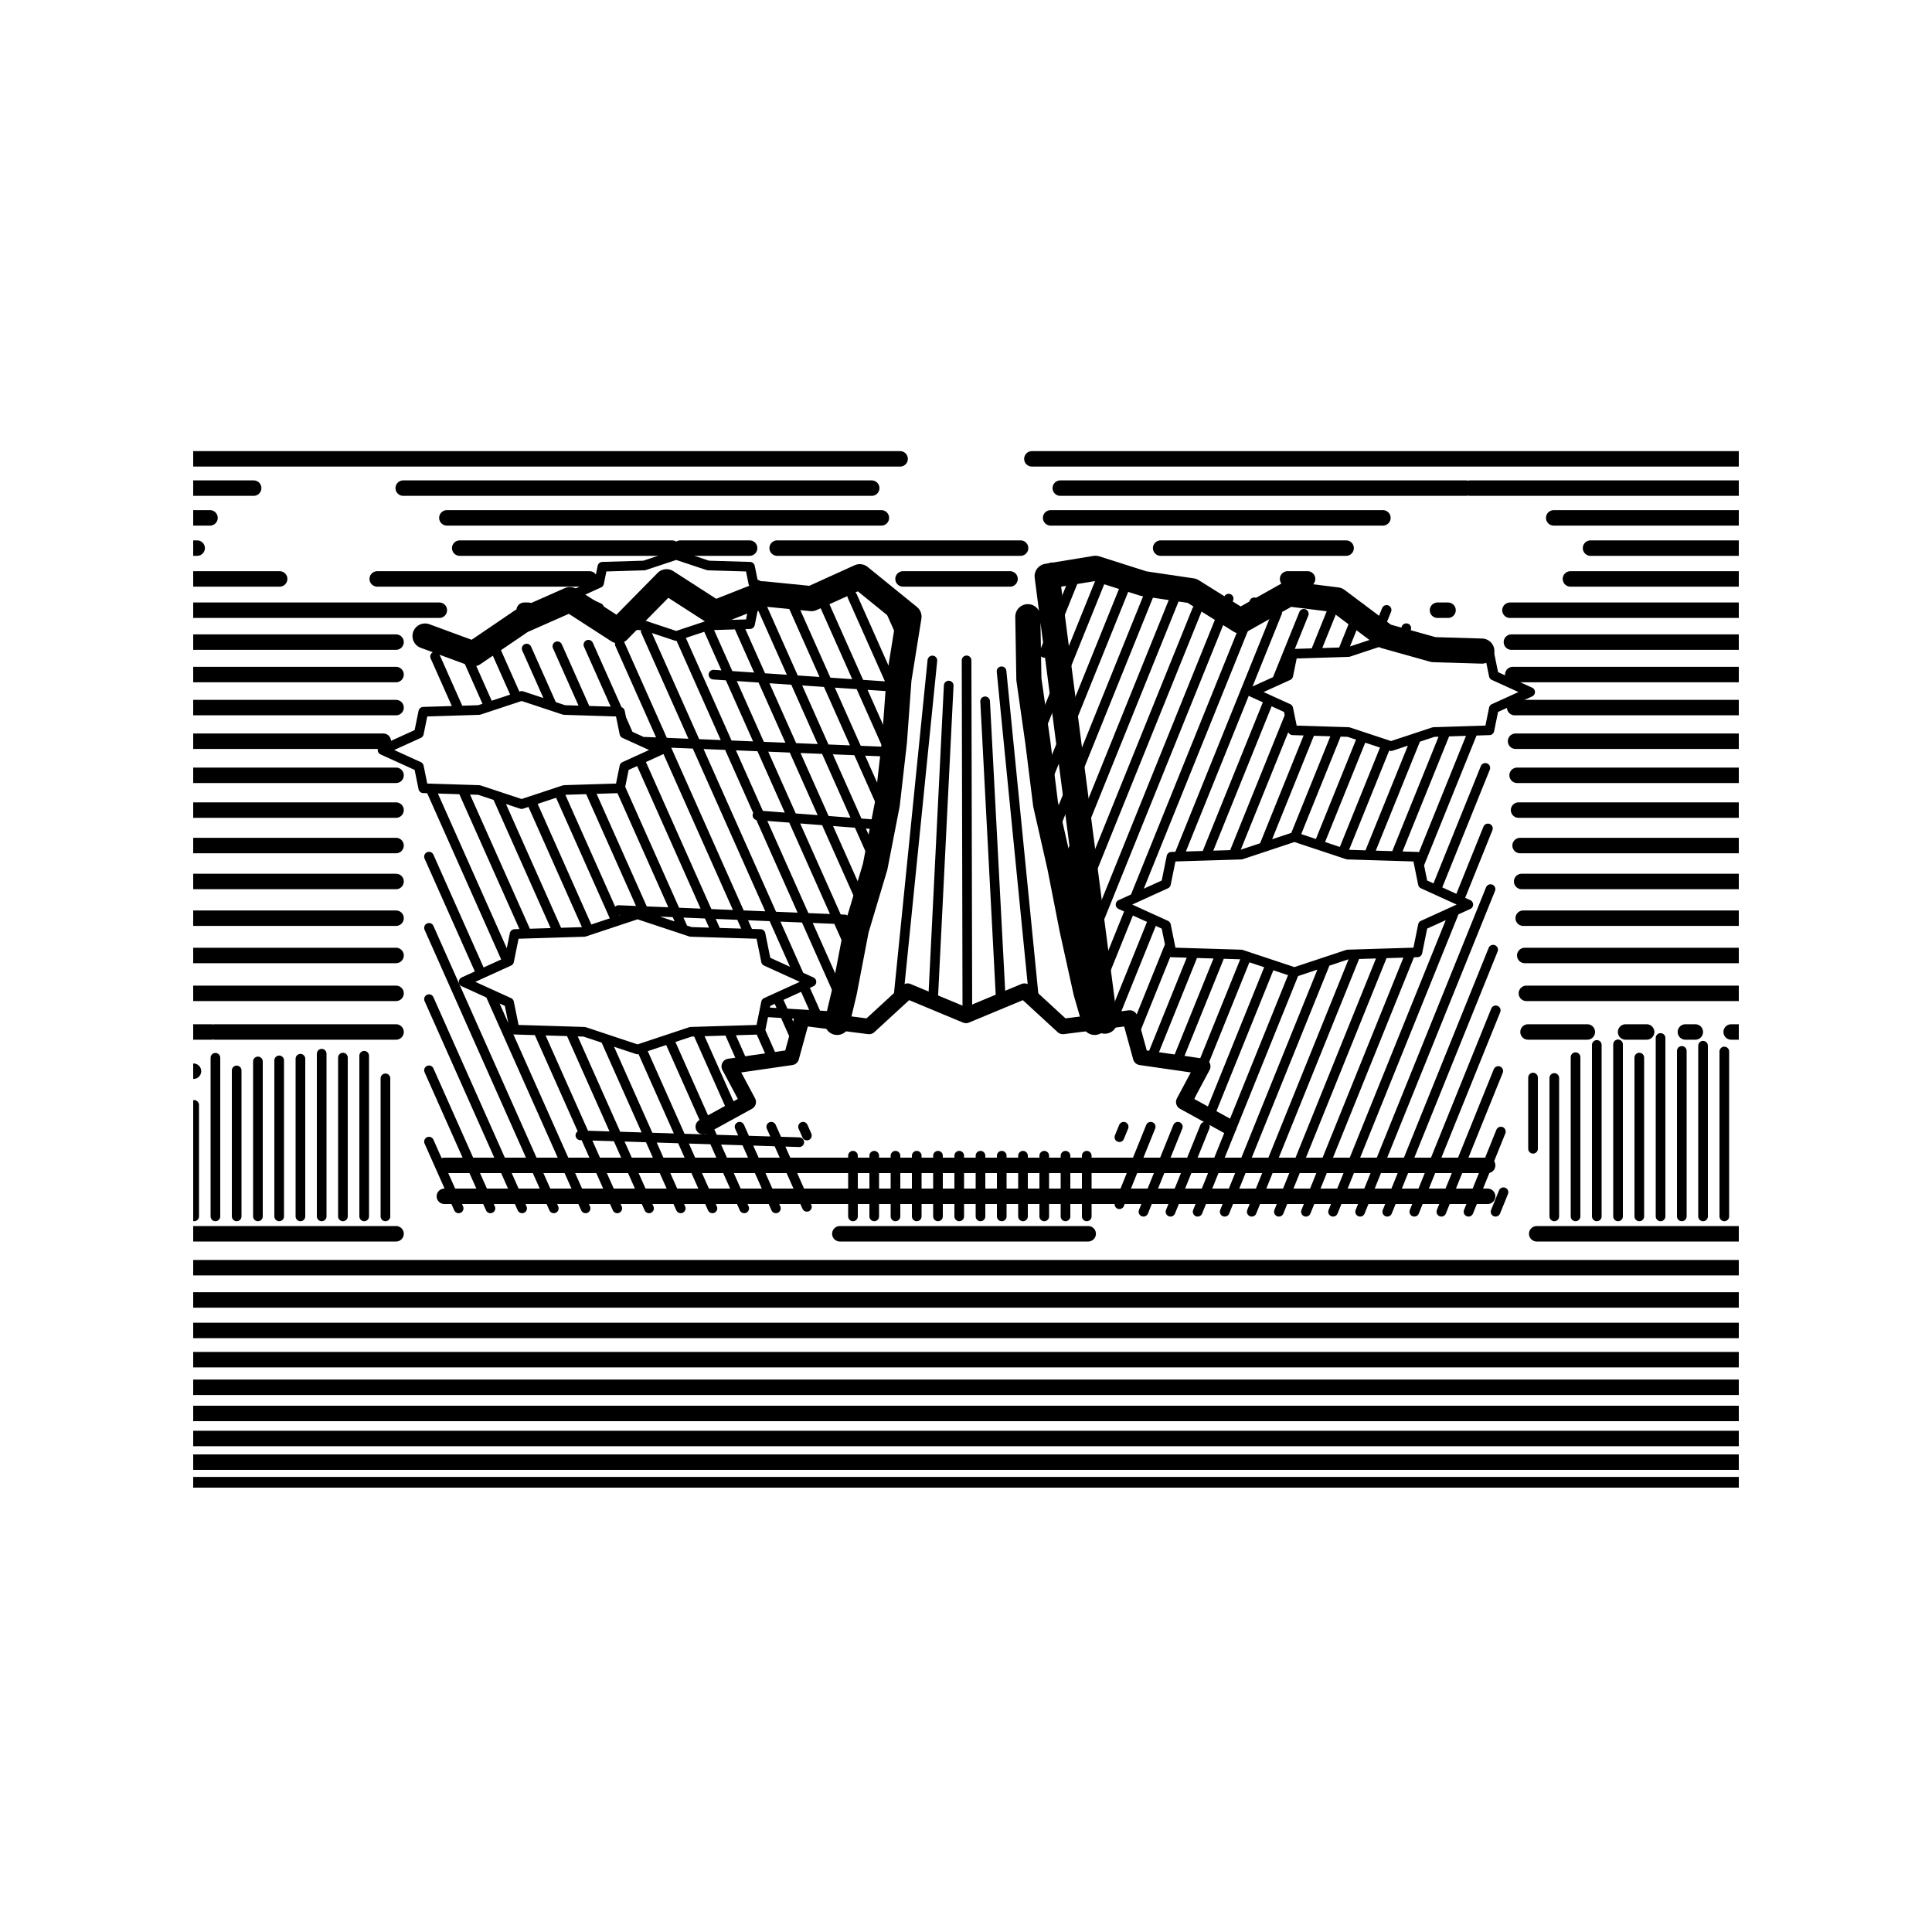
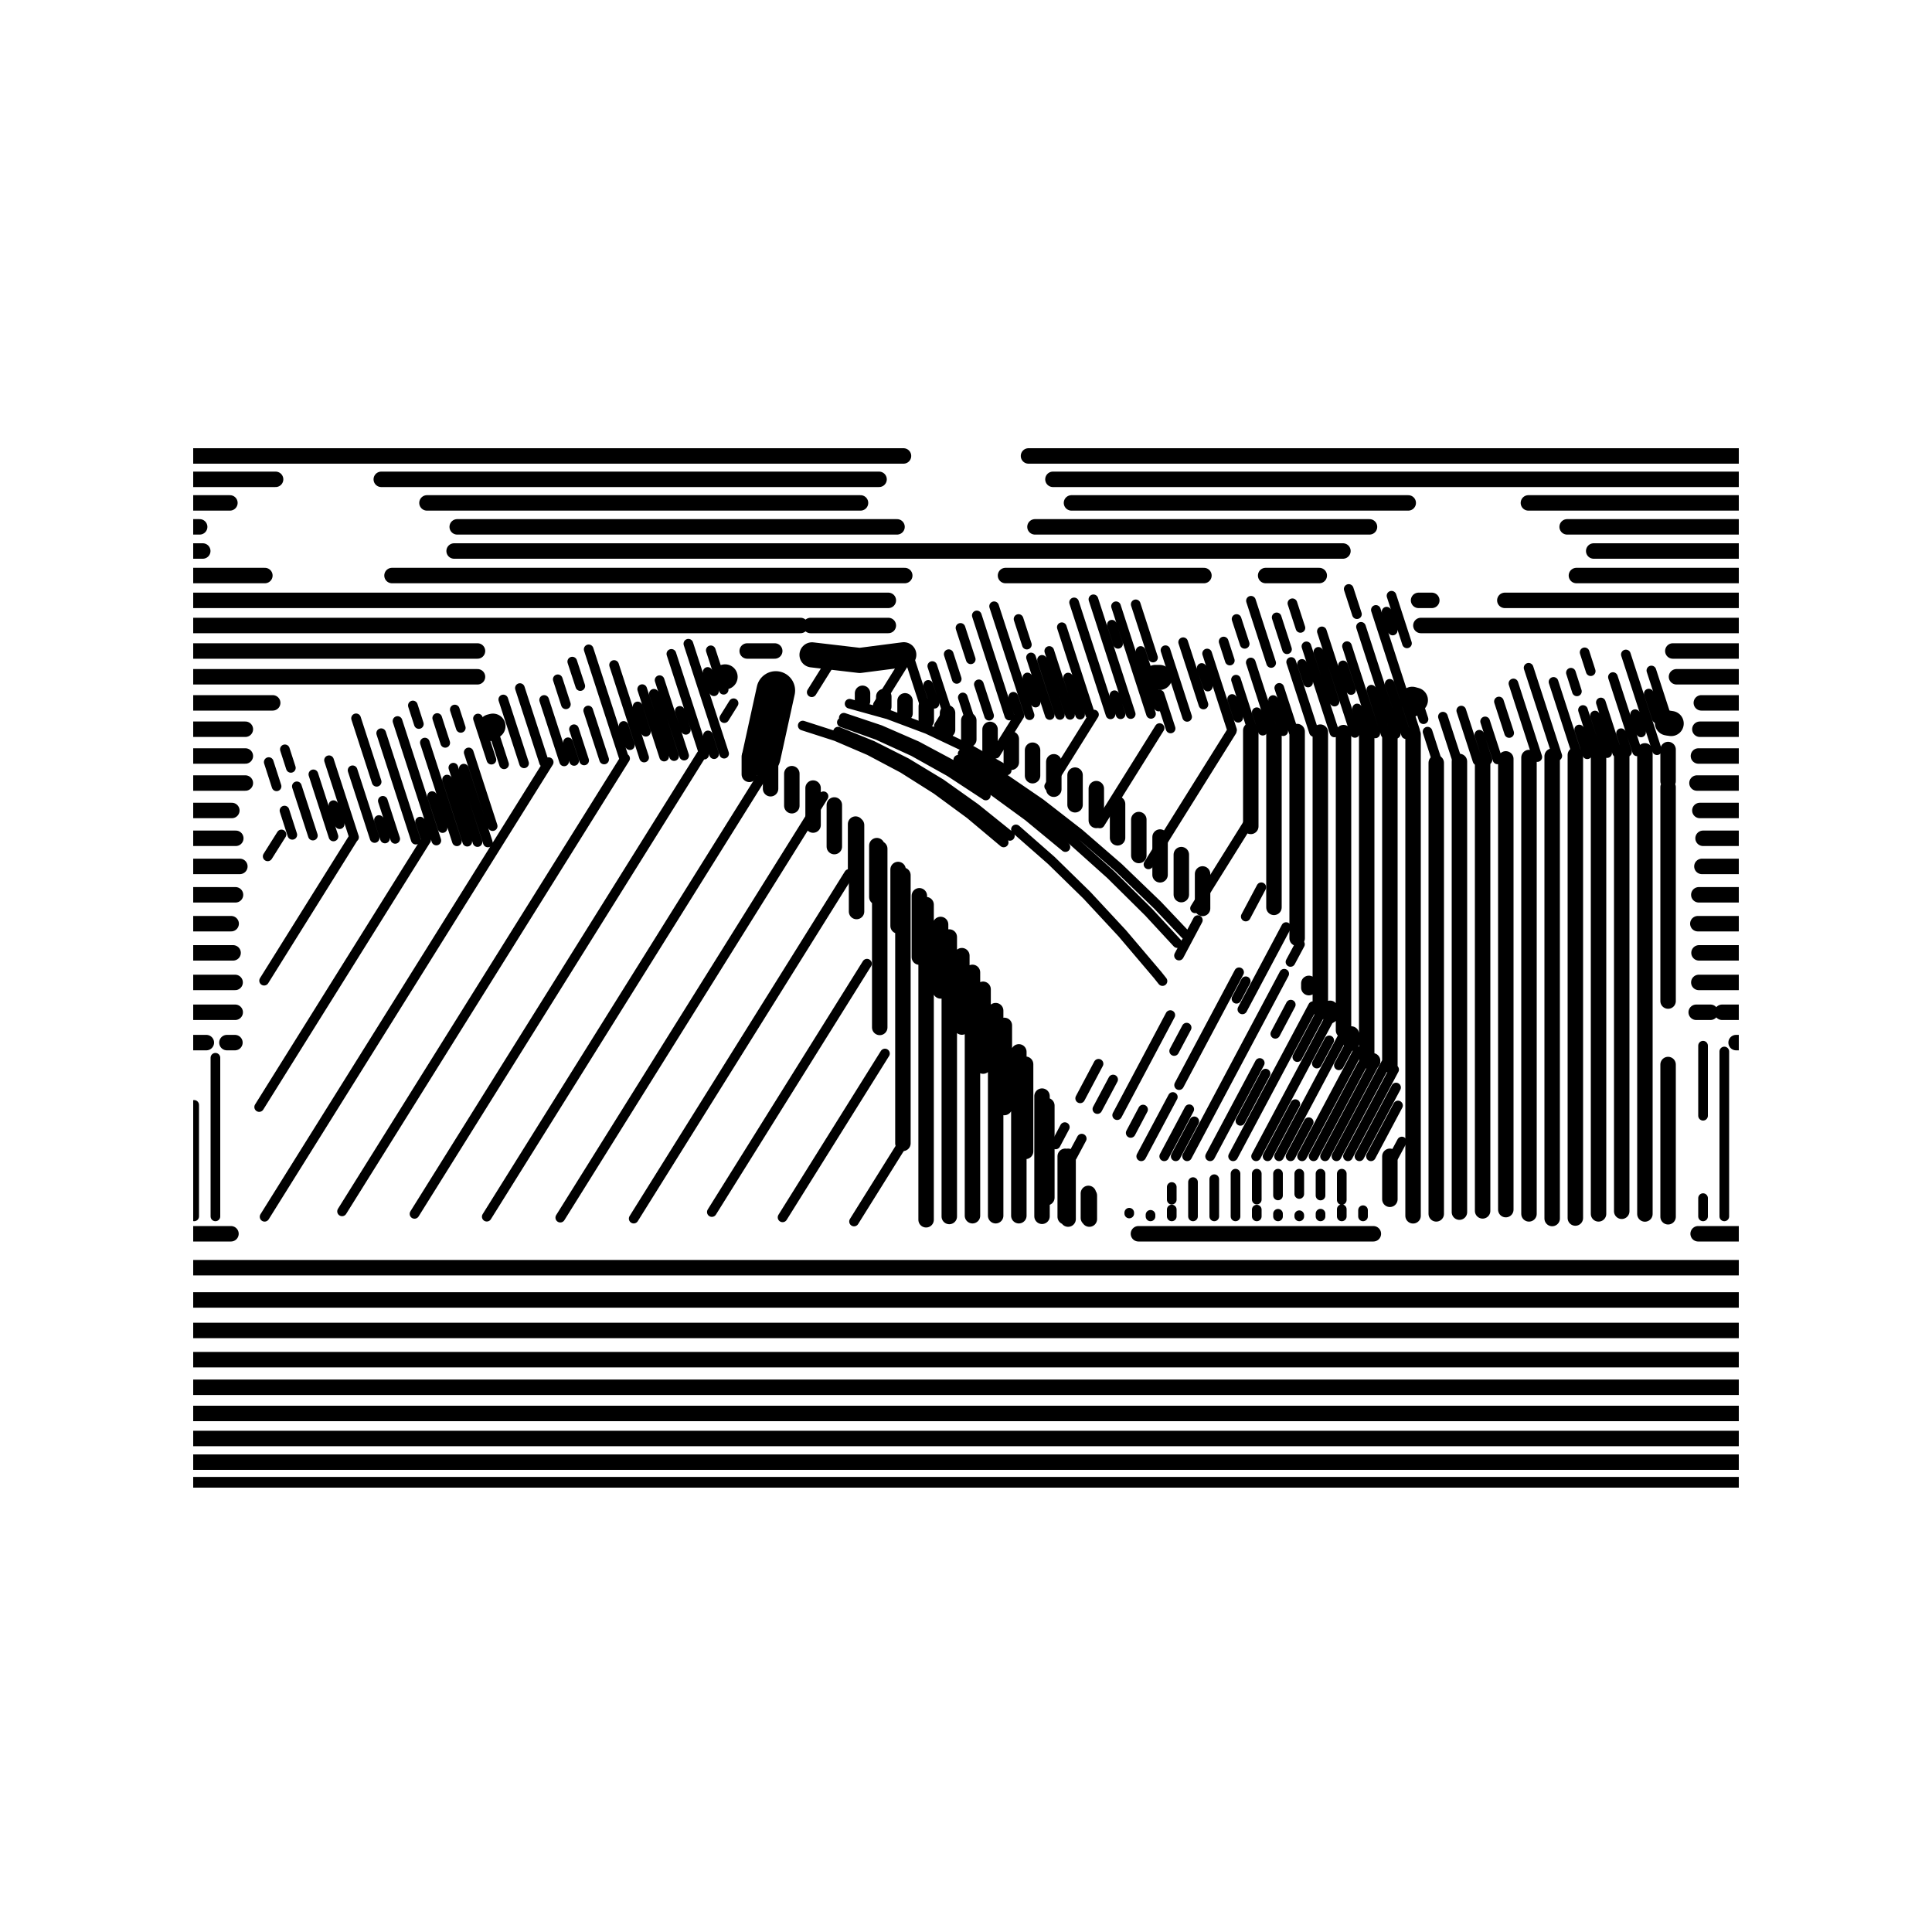
<svg xmlns="http://www.w3.org/2000/svg" viewBox="0 0 200 200">
  <defs>
    <clipPath id="w">
      <path d="M20 46L180 46L180 154L20 154Z" />
    </clipPath>
  </defs>
  <g clip-path="url(#w)" fill="none" stroke="#000" stroke-linecap="round" stroke-linejoin="round">
-     <path d="M182.9 112.42L182.9 125.92M180.7 110.81L180.7 125.92M178.5 108.85L178.5 125.92M176.3 108.25L176.3 125.92M174.1 108.79L174.1 125.92M171.9 107.45L171.9 125.92M169.7 109.48L169.7 125.92M167.5 108.11L167.5 125.92M165.3 108.17L165.3 125.92M163.1 109.44L163.1 125.92M160.9 111.59L160.9 125.92M158.7 111.55L158.7 118.92M112.5 119.64L112.5 125.92M110.3 119.64L110.3 125.92M108.1 119.64L108.1 125.92M105.9 119.64L105.9 125.92M103.7 119.64L103.7 125.92M101.5 119.64L101.5 125.92M99.3 119.64L99.3 125.92M97.1 119.64L97.1 125.92M94.9 119.64L94.9 125.92M92.7 119.64L92.7 125.92M90.5 119.64L90.5 125.92M88.3 119.64L88.3 125.92M39.9 111.63L39.9 125.92M37.7 109.29L37.7 125.92M35.5 109.48L35.5 125.92M33.3 109.08L33.3 125.92M31.1 109.6L31.1 125.92M28.9 109.77L28.9 125.92M26.7 109.88L26.7 125.92M24.5 110.81L24.5 125.92M22.3 109.5L22.3 125.92M20.1 114.38L20.1 125.92M96.52 68.37L92.98 103.49M98.21 70.97L96.58 103.7M100.06 68.36L100.14 105.06M101.98 72.6L103.61 103.62M103.68 69.49L107.05 103.52M92.24 63.35L93.26 65.63M88.22 61.69L92.51 71.33M85.05 61.95L91.99 77.54M81.33 60.97L91.26 83.28M78.76 62.57L90.26 88.4M76.4 64.65L88.97 92.87M73.18 64.79L87.8 97.62M70.32 65.74L86.78 102.71M66.84 65.31L82.77 101.08M83.18 102.01L84.78 105.6M64.16 66.67L77.51 96.65M80.45 103.26L82.42 107.66M60.91 66.74L64 73.67M64.34 74.43L65.09 76.13M66.21 78.64L74.18 96.55M78.66 106.59L80.05 109.73M83.13 116.64L83.53 117.55M57.7 66.9L60.67 73.57M64.2 81.51L70.75 96.21M75.42 106.69L76.97 110.18M79.84 116.64L83.53 124.93M54.52 67.14L57.17 73.09M61 81.7L66.9 94.94M72.18 106.79L75.82 114.98M76.56 116.64L80.32 125.09M50.73 66L53.49 72.21M57.84 81.97L63.81 95.37M69.24 107.57L73.18 116.43M73.28 116.64L77.04 125.09M47.68 66.52L50.63 73.16M54.98 82.92L60.94 96.32M66.38 108.52L73.75 125.09M45.04 67.96L47.53 73.56M51.46 82.4L57.76 96.55M62.65 107.53L70.47 125.09M47.88 81.73L54.53 96.65M59.03 106.77L67.19 125.09M44.55 81.62L52.54 99.57M55.7 106.67L63.9 125.09M44.41 88.68L49.81 100.81M50.73 102.89L60.62 125.09M44.41 96.05L57.33 125.09M44.41 103.43L54.05 125.09M44.41 110.8L50.77 125.09M44.41 118.18L47.48 125.09M73.86 69.84L91.86 71.05M66.78 76.79L91.39 77.8M78.41 84.4L90.65 85.35M64.03 94.21L87.45 95.18M79.1 104.77L86.21 105.2M60.08 117.53L82.74 118.24M155.64 123.42L154.82 125.44M155.37 117.14L152.02 125.44M155.1 110.87L149.21 125.44M154.84 104.59L146.41 125.44M154.57 98.31L143.61 125.44M154.3 92.04L140.8 125.44M154.03 85.76L151.03 93.2M150.59 94.29L138 125.44M153.76 79.49L148.66 92.12M146.03 98.61L135.19 125.44M152.51 75.65L146.9 89.53M143.19 98.7L132.39 125.44M153.22 66.93L152.94 67.64M149.67 75.74L144.46 88.62M140.35 98.79L129.58 125.44M150.56 66.6L150.17 67.56M146.61 76.38L141.69 88.53M137.24 99.57L126.78 125.44M147.62 66.92L147.51 67.2M143.52 77.08L138.99 88.29M134 100.64L123.98 125.44M145.58 65.03L145.03 66.38M141.04 76.26L136.51 87.47M131.53 99.82L125.18 115.53M124.73 116.64L121.17 125.44M143.54 63.14L142.12 66.66M138.45 75.74L134.04 86.65M129.05 99L124.45 110.38M124.27 110.83L122.88 114.27M121.93 116.64L118.37 125.44M140.82 62.93L138.97 67.52M135.68 75.66L130.82 87.7M126.35 98.75L121.8 110M119.12 116.64L115.88 124.66M137.95 63.1L136.13 67.61M133.51 74.09L127.69 88.49M123.58 98.66L119.16 109.61M116.32 116.64L115.88 117.72M134.97 63.54L132.17 70.47M131.37 72.45L124.85 88.58M121.11 97.82L117.4 107.01M132.22 63.39L122.01 88.67M119.38 95.18L115.17 105.61M129.84 62.35L117.47 92.97M117.01 94.1L113.11 103.76M127.19 61.97L112.04 99.46M123.91 63.15L111.06 94.94M121.5 62.18L110.15 90.26M119.33 60.59L109.16 85.76M116.85 59.79L108.26 81.06M114 59.91L107.69 75.53M111.39 59.44L108.1 67.58M108.87 58.73L108.51 59.62M84 101.64L79.3 103.78L78.73 106.59L71.51 106.81L66 108.64L60.49 106.81L53.27 106.59L52.7 103.78L48 101.64L52.7 99.5L53.27 96.69L60.49 96.47L66 94.64L71.51 96.47L78.73 96.69L79.3 99.5L84 101.64M152 93.64L147.3 95.78L146.73 98.59L139.51 98.81L134 100.64L128.49 98.81L121.27 98.59L120.7 95.78L116 93.64L120.7 91.5L121.27 88.69L128.49 88.47L134 86.64L139.51 88.47L146.73 88.69L147.3 91.5L152 93.64M68.4 77.64L64.64 79.35L64.18 81.6L58.41 81.78L54 83.24L49.59 81.78L43.82 81.6L43.36 79.35L39.6 77.64L43.36 75.93L43.82 73.68L49.59 73.5L54 72.04L58.41 73.5L64.18 73.68L64.64 75.93L68.4 77.64M158.4 71.64L154.64 73.35L154.18 75.6L148.41 75.78L144 77.24L139.59 75.78L133.82 75.6L133.36 73.35L129.6 71.64L133.36 69.93L133.82 67.68L139.59 67.5L144 66.04L148.41 67.5L154.18 67.68L154.64 69.93L158.4 71.64M80.8 61.64L77.98 62.93L77.64 64.61L73.31 64.74L70 65.84L66.69 64.74L62.36 64.61L62.02 62.93L59.2 61.64L62.02 60.35L62.36 58.67L66.69 58.54L70 57.44L73.31 58.54L77.64 58.67L77.98 60.35L80.8 61.64" stroke-width="1" />
-     <path d="M20 47.5L93.18 47.5M106.82 47.5L180 47.5M20 50.53L26.26 50.53M41.74 50.53L90.24 50.53M109.76 50.53L151.8 50.53M152.2 50.53L180 50.53M20 53.61L21.74 53.61M46.26 53.61L91.24 53.61M108.76 53.61L143.16 53.61M160.84 53.61L180 53.61M20 56.74L20.41 56.74M47.59 56.74L69.57 56.74M70.43 56.74L77.6 56.74M80.45 56.74L105.65 56.74M120.15 56.74L139.35 56.74M164.65 56.74L180 56.74M20 59.93L28.95 59.93M39.05 59.93L61.03 59.93M93.48 59.93L104.56 59.93M133.29 59.93L135.36 59.93M162.57 59.93L180 59.93M20 63.17L45.48 63.17M54.26 63.17L54.69 63.17M148.81 63.17L149.9 63.17M156.31 63.17L180 63.17M20 66.47L41 66.47M156.46 66.47L180 66.47M20 69.83L41 69.83M156.6 69.83L180 69.83M20 73.25L41 73.25M156.8 73.25L180 73.25M20 76.73L39.68 76.73M156.89 76.73L180 76.73M20 80.26L41 80.26M157.05 80.26L180 80.26M20 83.86L41 83.86M157.2 83.86L180 83.86M20 87.53L41 87.53M157.36 87.53L180 87.53M20 91.25L41 91.25M157.52 91.25L180 91.25M20 95.05L41 95.05M157.68 95.05L180 95.05M20 98.91L41 98.91M157.84 98.91L180 98.91M20 102.83L41 102.83M158.01 102.83L180 102.83M20 106.83L21.86 106.83M22.23 106.83L41 106.83M158.18 106.83L164.32 106.83M168.28 106.83L170.46 106.83M174.47 106.83L175.5 106.83M179.21 106.83L180 106.83M20 110.89L20.03 110.89M20 127.72L41 127.72M86.94 127.72L112.65 127.72M159.08 127.72L180 127.72M20 131.23L180 131.23M20 134.57L180 134.57M20 137.73L180 137.73M20 140.75L180 140.75M20 143.61L180 143.61M20 146.32L180 146.32M20 148.91L180 148.91M20 151.36L180 151.36M20 153.69L180 153.69M72.8 116.64L77.46 114.08L75.49 110.39L81.92 109.46L83.04 105.38L89.97 106.26L93.95 102.6L100 105.12L106.05 102.6L110.03 106.26L116.96 105.38L118.08 109.46L124.51 110.39L122.54 114.08L127.2 116.64M46 120.64L154 120.64M46 123.84L154 123.84" stroke-width="1.6" />
-     <path d="M44 65.84L49 67.68L54 64.28L59 62.07L64 65.3L69 60.22L74 63.44L79 61.47L84 61.97L89 59.7L94.1 63.84L93.06 70.32L92.59 76.79L91.85 83.27L90.59 89.74L88.65 96.22L87.41 102.69L86.66 105.84M106.4 63.84L106.51 70.32L107.43 76.79L108.24 83.27L109.71 89.74L110.98 96.22L112.41 102.69L113.32 105.84M114.37 105.71L108.4 59.65L113.4 58.83L118.4 60.42L123.4 61.16L128.4 64.29L133.4 61.48L138.4 62.1L143.4 65.85L148.4 67.25L153.4 67.4" stroke-width="2.6" />
+     <path d="M182.9 112.42L182.9 125.92M180.7 110.81L180.7 125.92M178.5 108.85L178.5 125.92M176.3 108.25L176.3 115.5M176.3 124.03L176.3 125.92M141.1 125.28L141.1 125.92M138.9 121.5L138.9 124.22M138.9 125.18L138.9 125.92M136.7 121.5L136.7 123.76M136.7 125.64L136.7 125.92M134.5 121.5L134.5 123.6M134.5 125.8L134.5 125.92M132.3 121.5L132.3 123.75M132.3 125.65L132.3 125.92M130.1 121.5L130.1 124.18M130.1 125.22L130.1 125.92M127.9 121.5L127.9 125.92M125.7 122.07L125.7 125.92M123.5 122.37L123.5 125.92M121.3 122.88L121.3 124.19M121.3 125.21L121.3 125.92M119.1 125.76L119.1 125.92M116.9 125.54L116.9 125.62M22.3 109.5L22.3 125.92M20.1 114.38L20.1 125.92M84.03 71.66L86.29 68.05M90.88 72.98L93.56 68.68M97.19 75.15L97.81 74.15M103.06 78.02L105.53 74.06M108.61 81.4L113.25 73.97M113.87 85.24L120.04 75.37M118.89 89.48L127.51 75.69M123.71 94.03L129.36 84.98M27.71 88.65L29.14 86.38M27.34 101.52L36.62 86.67M26.83 114.6L44.1 86.96M50.82 76.21L51.03 75.87M27.39 125.96L56.8 78.9M35.41 125.4L64.71 78.51M42.91 125.66L72.61 78.13M74.98 74.34L75.94 72.8M50.39 125.95L79.81 78.87M58 126.05L85.25 82.43M65.6 126.15L87.89 90.47M73.69 125.47L89.75 99.76M81.01 126.02L91.61 109.06M88.41 126.45L93.47 118.35M49.48 74.38L50.87 78.64M47.08 73.45L47.7 75.35M48.52 77.89L51 85.52M45.26 74.33L46.09 76.9M46.93 79.47L49.43 87.17M42.74 73.03L43.36 74.95M43.98 76.87L47.3 87.09M41.15 74.64L45.17 87.01M39.46 75.9L43.04 86.92M36.86 74.36L38.99 80.93M39.63 82.9L40.91 86.84M36.5 79.74L38.78 86.75M34.06 78.7L36.65 86.67M32.44 80.16L34.52 86.59M29.49 77.57L30.11 79.49M30.73 81.4L32.39 86.5M27.82 78.89L28.63 81.4M29.45 83.91L30.26 86.42M48.01 79.57L50.5 87.21M46.28 80.7L48.37 87.13M44.73 82.41L45.81 85.72M43.49 85.05L44.11 86.96M39.23 84.89L39.85 86.8M34.52 83.35L35.16 85.32M73.58 67.32L74.91 71.4M71.26 66.64L74.96 78.02M69.5 67.69L72.89 78.12M68.28 70.41L70.82 78.22M66.48 71.34L68.75 78.32M63.57 68.84L66.68 78.42M60.94 67.22L64.61 78.52M59.24 68.49L60.07 71.02M60.89 73.55L62.54 78.62M57.74 70.32L58.58 72.91M59.42 75.49L60.47 78.72M56.33 72.46L58.4 78.82M53.82 71.23L56.32 78.92M52.1 72.41L54.25 79.02M51.03 75.57L52.18 79.12M73.26 69.56L73.91 71.56M73.29 76.13L73.92 78.07M70.37 73.59L71 75.55M67.69 71.82L69.78 78.27M66.01 73.13L66.86 75.75M64.56 75.15L65.21 77.14M58.8 76.84L59.43 78.77M117.57 62.56L119.36 68.07M115.53 62.76L119.15 73.9M113.19 62.04L117.05 73.92M111.19 62.36L114.96 73.95M109.92 64.93L112.86 73.97M108.62 67.39L110.77 74M105.44 64.08L106.3 66.73M106.73 68.06L108.67 74.02M102.91 62.76L106.58 74.04M101.12 63.71L104.48 74.07M99.43 65L100.49 68.25M101.33 70.84L102.39 74.09M98.21 67.72L99.04 70.28M99.67 72.2L100.29 74.12M96.51 68.95L98.2 74.14M93.98 67.65L96.1 74.17M93.56 72.82L93.92 73.92M118.08 67.39L119.95 73.14M115.1 64.67L115.74 66.65M115.37 71.97L116 73.94M110.57 70.14L111.81 73.98M107.87 68.31L109.72 74.01M106.36 70.13L107.2 72.73M104.9 72.13L105.53 74.06M96.09 70.9L96.73 72.85M144.05 61.67L145.65 66.6M142.43 63.14L146.48 75.62M139.62 60.97L140.47 63.58M140.89 64.89L144.49 75.97M139.44 66.89L142.37 75.92M136.84 65.36L140.26 75.87M133.79 62.45L134.62 65M135.24 66.91L138.14 75.82M132.16 63.91L133.23 67.21M133.66 68.53L136.02 75.77M129.5 62.19L131.59 68.63M132.43 71.21L133.9 75.72M128.01 64.08L128.85 66.65M129.48 68.58L131.78 75.67M126.67 66.41L127.31 68.38M127.95 70.36L129.66 75.62M124.96 67.65L127.54 75.57M122.48 66.48L124.58 72.93M120.65 67.31L122.89 74.21M120.04 71.91L121.18 75.41M143.54 63.32L144.17 65.27M143.86 70.79L145.55 76M141.96 71.4L143.43 75.95M139.03 68.88L139.86 71.43M140.49 73.34L141.31 75.9M136.48 67.48L138.15 72.63M134.78 68.73L135.41 70.65M131.79 72.47L132.84 75.69M130.1 73.73L130.72 75.64M127.55 72.36L128.18 74.3M124.4 69.15L125.03 71.07M170.95 69.41L172.53 74.27M168.31 67.75L171.53 77.66M166.97 70.09L169.47 77.78M164.04 67.53L164.67 69.48M165.72 72.72L167.4 77.9M162.62 69.64L163.24 71.57M163.87 73.5L165.34 78.02M160.82 70.59L163.27 78.13M158.24 69.13L161.21 78.25M156.67 70.75L159.14 78.37M155.17 72.62L156.23 75.88M153.74 74.68L155.02 78.61M151.27 73.56L152.95 78.73M149.37 74.19L150.89 78.85M146.52 71.88L147.36 74.45M147.78 75.74L148.82 78.96M170.68 71.8L171.52 74.38M169.27 73.93L169.88 75.82M167.81 75.9L168.43 77.84M165.11 74.07L166.37 77.96M163.48 75.52L164.31 78.08M153.14 76.06L153.98 78.67M83.1 75.11L86.55 76.22L90 77.7L93.47 79.54L96.95 81.74L100.42 84.29L103.9 87.21M86.75 75.74L90.28 77.17L93.83 78.96L97.4 81.12L100.96 83.65L104.54 86.53M105.17 85.86L108.84 89.08L112.51 92.67L116.18 96.62L119.84 100.93L120.34 101.56M87.15 74.78L90.84 76.1L94.56 77.8L98.3 79.89L102.05 82.35M87.35 74.3L91.11 75.56L94.92 77.22L98.75 79.27L102.59 81.7L106.44 84.51L110.29 87.69M99.2 78.65L103.13 81.05L107.07 83.83L111.02 86.99L114.97 90.53L118.91 94.43L121.87 97.63M99.65 78.03L103.67 80.4L107.7 83.16L111.74 86.3L115.79 89.81L119.83 93.7L122.68 96.71M87.95 72.85L91.95 73.96L96 75.48L100.1 77.42L104.21 79.75M109.28 118.47L110.23 116.68M111.82 113.7L113.72 110.12M111 119.7L111.98 117.87M113.6 114.81L115.23 111.75M122.05 98.92L124 95.25M115.65 115.44L121.15 105.08M117.05 117.28L118.33 114.86M121.55 108.8L122.84 106.38M128.96 94.88L130.57 91.85M118.14 119.7L121.41 113.56M122.06 112.33L128.27 100.65M120.52 119.7L123.11 114.83M128.61 104.49L133.14 95.97M122.89 119.7L132.94 100.8M133.59 99.58L134.57 97.75M125.27 119.7L130.41 110.04M132.02 107.02L133.62 104M127.65 119.7L135.92 104.16M130.03 119.7L137.75 105.19M132.41 119.7L139.22 106.89M134.79 119.7L140.57 108.83M137.17 119.7L142.37 109.91M139.54 119.7L144.32 110.72M141.92 119.7L144.72 114.44M144.3 119.7L145.12 118.17M128 103.39L128.96 101.58M121.71 119.7L123.63 116.08M128.41 116.03L131.01 111.14M134.3 109.43L136.55 105.2M131.22 119.7L134.09 114.3M136.32 110.1L137.6 107.7M133.6 119.7L135.48 116.17M138.6 110.28L139.86 107.93M135.98 119.7L141.01 110.24M138.35 119.7L143.44 110.13M140.73 119.7L144.52 112.58" stroke-width="1" />
+     <path d="M20 47.2L93.53 47.2M106.47 47.2L180 47.2M20 49.62L28.53 49.62M39.47 49.62L91 49.62M109 49.62L180 49.62M20 52.06L23.8 52.06M44.2 52.06L89.08 52.06M110.92 52.06L145.78 52.06M158.22 52.06L180 52.06M20 54.54L20.67 54.54M47.33 54.54L92.86 54.54M107.14 54.54L141.77 54.54M162.23 54.54L180 54.54M20 57.04L20.99 57.04M47.01 57.04L139.02 57.04M164.98 57.04L180 57.04M20 59.58L27.42 59.58M40.58 59.58L93.66 59.58M104.09 59.58L124.63 59.58M131.02 59.58L136.57 59.58M163.19 59.58L180 59.58M20 62.15L91.96 62.15M146.85 62.15L148.22 62.15M155.78 62.15L180 62.15M20 64.75L82.87 64.75M83.91 64.75L91.96 64.75M147.09 64.75L180 64.75M20 67.39L49.43 67.39M77.35 67.39L80.2 67.39M173.17 67.39L180 67.39M20 70.06L49.43 70.06M173.55 70.06L180 70.06M20 72.76L28.23 72.76M176.12 72.76L180 72.76M20 75.49L25.4 75.49M175.97 75.49L180 75.49M20 78.26L25.4 78.26M175.82 78.26L180 78.26M20 81.06L25.4 81.06M175.67 81.06L180 81.06M20 83.9L24 83.9M175.97 83.9L180 83.9M20 86.78L24.41 86.78M176.3 86.78L180 86.78M20 89.69L24.83 89.69M176.18 89.69L180 89.69M20 92.63L24.38 92.63M175.86 92.63L180 92.63M20 95.62L23.93 95.62M175.76 95.62L180 95.62M20 98.64L24.13 98.64M175.88 98.64L180 98.64M20 101.7L24.34 101.7M175.86 101.7L180 101.7M20 104.79L24.35 104.79M175.59 104.79L177.07 104.79M178.27 104.79L180 104.79M20 107.93L21.36 107.93M23.49 107.93L24.32 107.93M179.72 107.93L180 107.93M20 127.72L23.91 127.72M117.85 127.72L142.17 127.72M175.79 127.72L180 127.72M20 131.23L180 131.23M20 134.57L180 134.57M20 137.73L180 137.73M20 140.75L180 140.75M20 143.61L180 143.61M20 146.32L180 146.32M20 148.91L180 148.91M20 151.36L180 151.36M20 153.69L180 153.69M172.68 74.85L172.68 75.31M172.68 77.59L172.68 80.87M172.68 81.48L172.68 103.63M172.68 110.2L172.68 125.96M170.28 77.73L170.28 125.67M167.88 77.87L167.88 125.39M165.48 78.01L165.48 125.66M163.08 78.15L163.08 126.09M160.68 78.28L160.68 126.14M158.28 78.42L158.28 125.66M155.88 78.56L155.88 125.22M153.48 78.7L153.48 125.35M151.08 78.83L151.08 125.48M148.68 78.97L148.68 125.66M146.28 72.41L146.28 73.4M146.28 76.02L146.28 125.86M143.88 75.96L143.88 110.25M143.88 119.7L143.88 124.15M141.48 75.9L141.48 109.81M139.08 75.84L139.08 106.66M136.68 75.79L136.68 104.51M134.28 75.73L134.28 97.13M131.88 75.67L131.88 93.93M129.48 75.61L129.48 85.55M112.67 123.54L112.67 126.08M110.27 119.7L110.27 125.96M107.87 113.47L107.87 125.91M105.47 108.89L105.47 125.85M103.07 104.62L103.07 125.85M100.67 100.66L100.67 125.85M98.27 97L98.27 125.93M95.87 93.65L95.87 126.27M93.47 90.6L93.47 118.36M91.07 87.86L91.07 106.36M88.67 85.41L88.67 94.36M112.77 123.76L112.77 126.2M110.57 119.7L110.57 126.2M108.37 114.45L108.37 123.98M106.17 110.17L106.17 119.19M103.97 106.15L103.97 114.65M101.77 102.41L101.77 110.36M99.57 98.93L99.57 106.32M97.37 95.7L97.37 102.58M95.17 92.73L95.17 99.08M92.97 90.01L92.97 95.85M90.77 87.54L90.77 92.86M88.57 85.31L88.57 90.13M86.37 83.33L86.37 87.64M84.17 81.58L84.17 85.41M81.97 80.09L81.97 83.41M79.77 78.84L79.77 81.65M77.57 78.32L77.57 80.16M142.09 109.81L142.09 109.88M139.89 107.04L139.89 107.99M137.69 104.38L137.69 105.14M135.49 101.8L135.49 102.24M124.49 90.47L124.49 94.04M122.29 88.47L122.29 92.61M120.09 86.65L120.09 90.56M117.89 84.84L117.89 88.56M115.69 83.23L115.69 86.73M113.49 81.64L113.49 84.93M111.29 80.24L111.29 83.31M109.09 78.86L109.09 81.7M106.89 77.66L106.89 80.3M104.69 76.5L104.69 78.91M102.49 75.51L102.49 77.71M100.29 74.58L100.29 76.55M98.09 73.8L98.09 75.56M95.89 73.11L95.89 74.62M93.69 72.55L93.69 73.84M91.49 72.11L91.49 73.14M89.29 71.77L89.29 72.57" stroke-width="1.6" />
+     <path d="M84.06 67.79L89 68.37L93.56 67.78M119.6 70.13L120.04 70.13M146.19 72.39L146.52 72.48M172.61 74.84L173 74.9M50.8 75.23L51.03 75.17M74.88 70.12L75.06 70.07" stroke-width="2.6" />
+     <path d="M78.81 78.32L80.31 71.48" stroke-width="4" />
  </g>
</svg>
